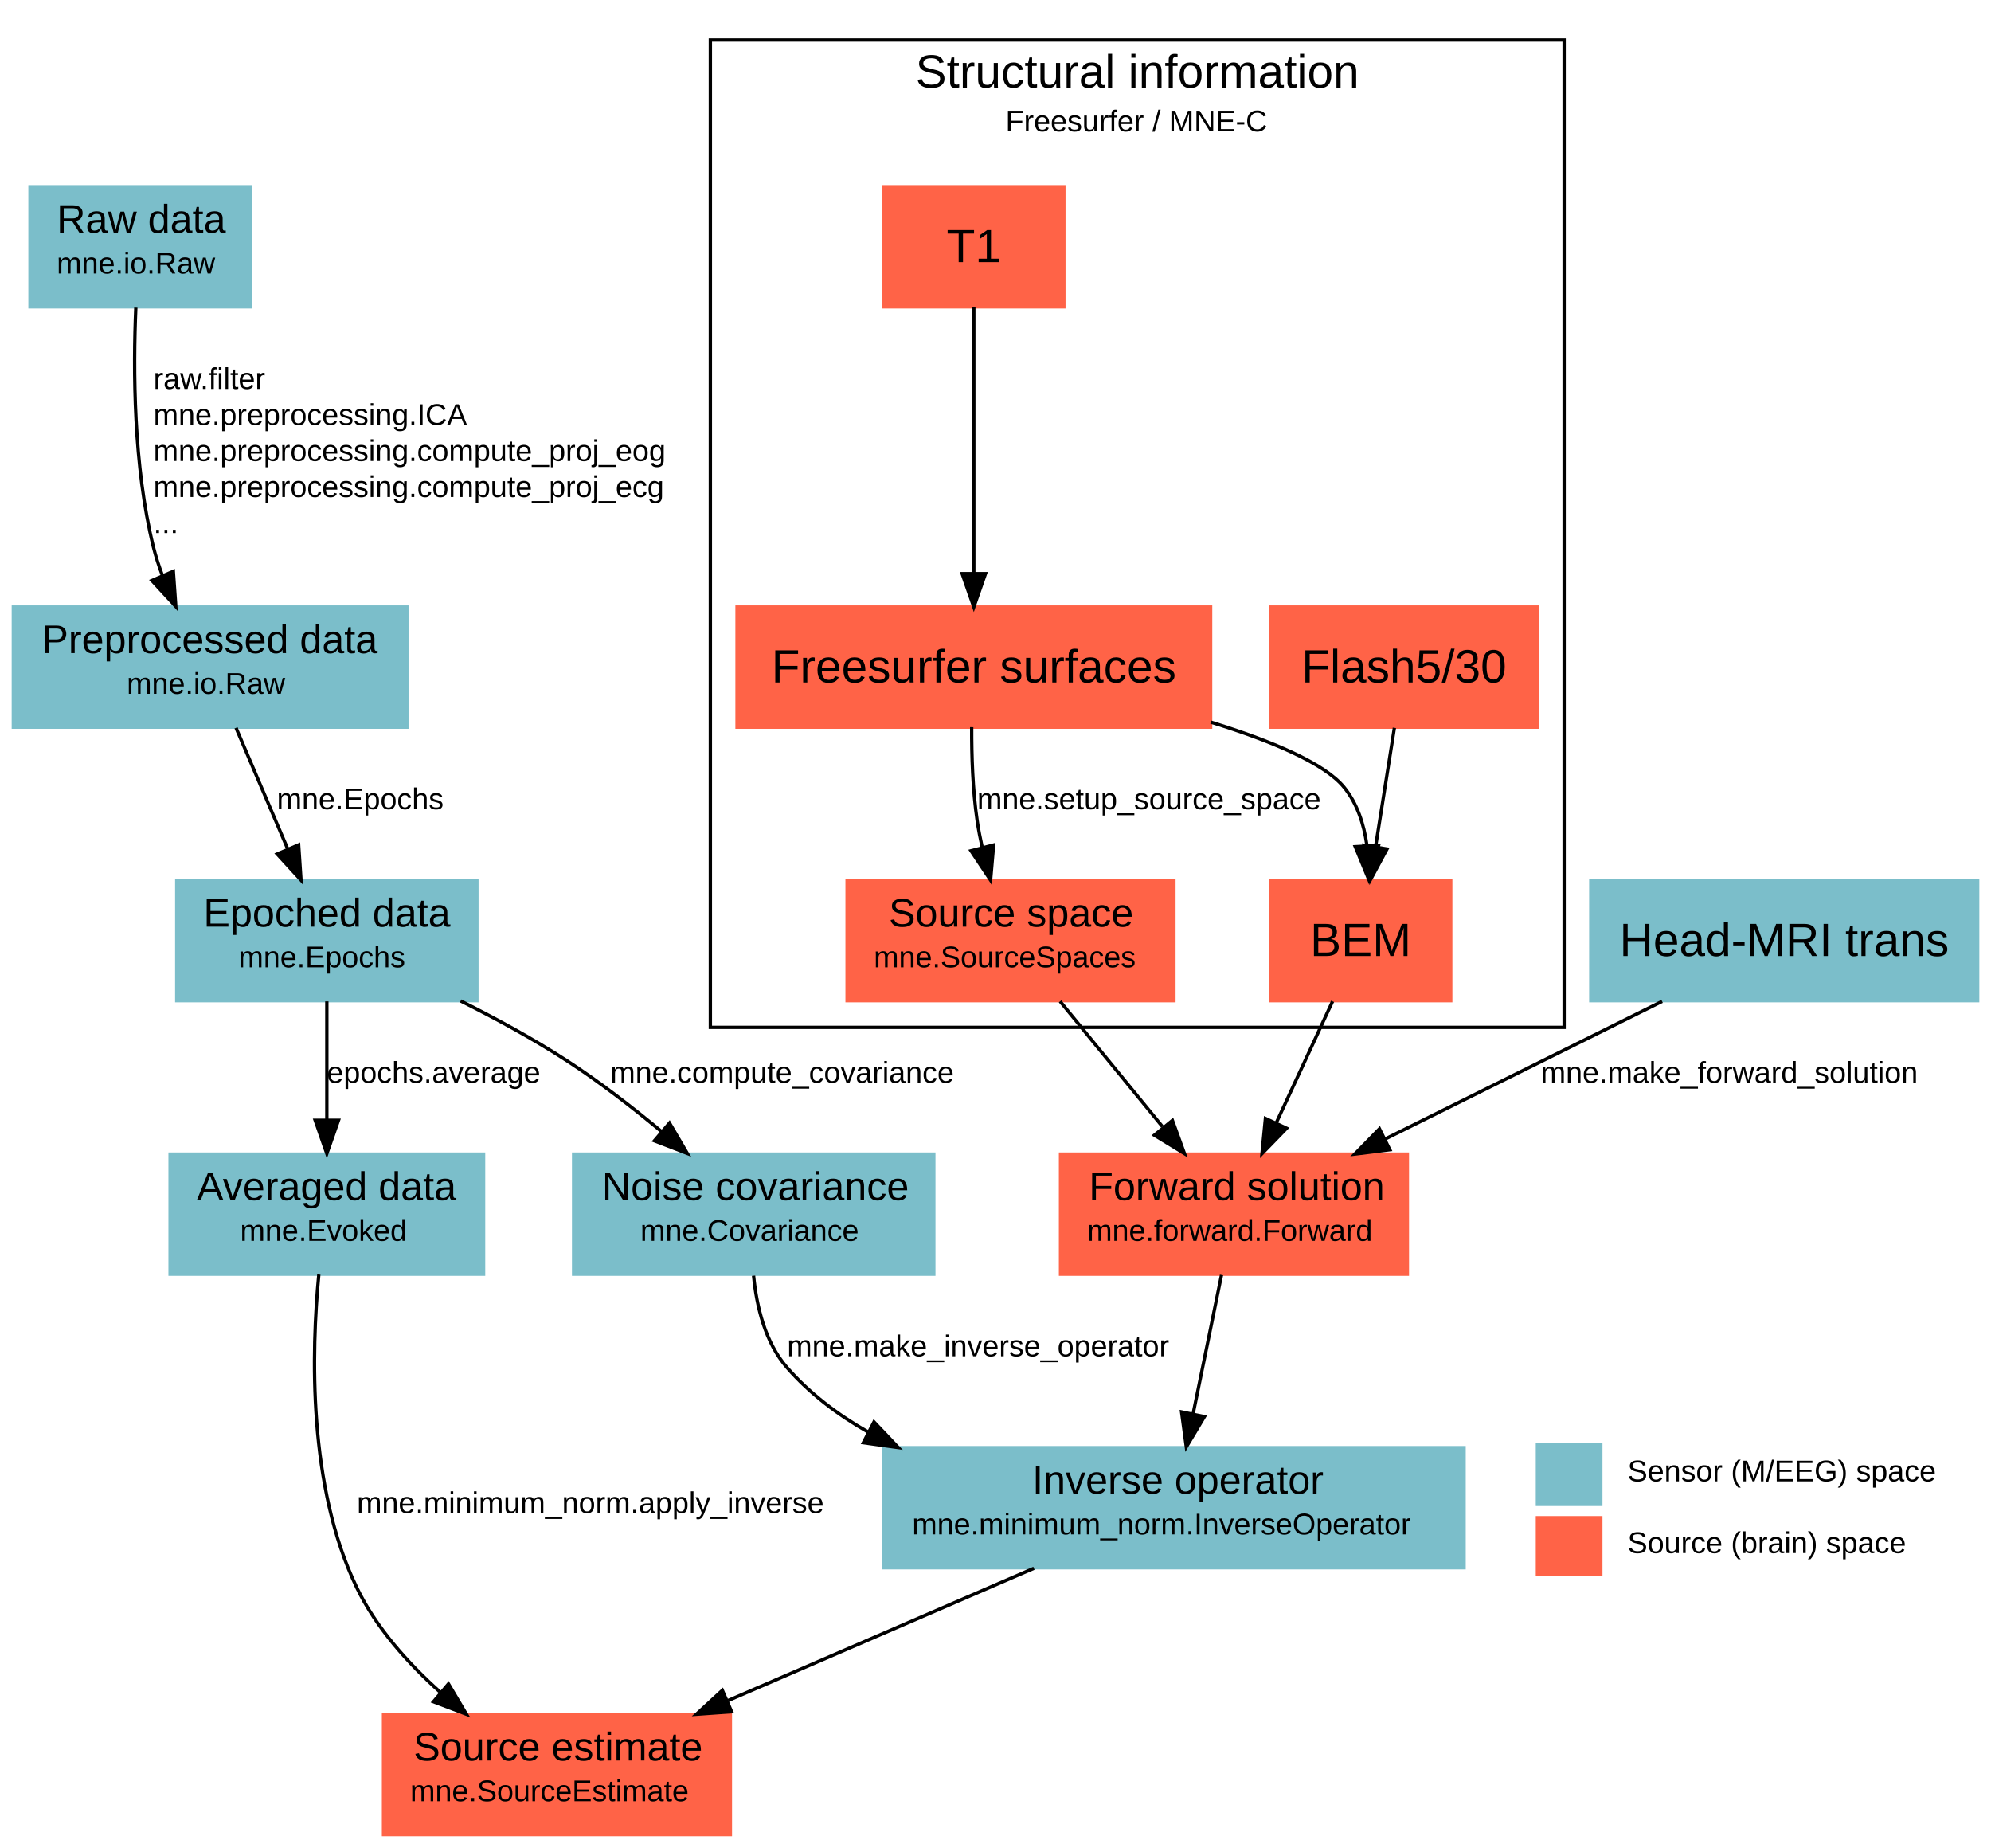
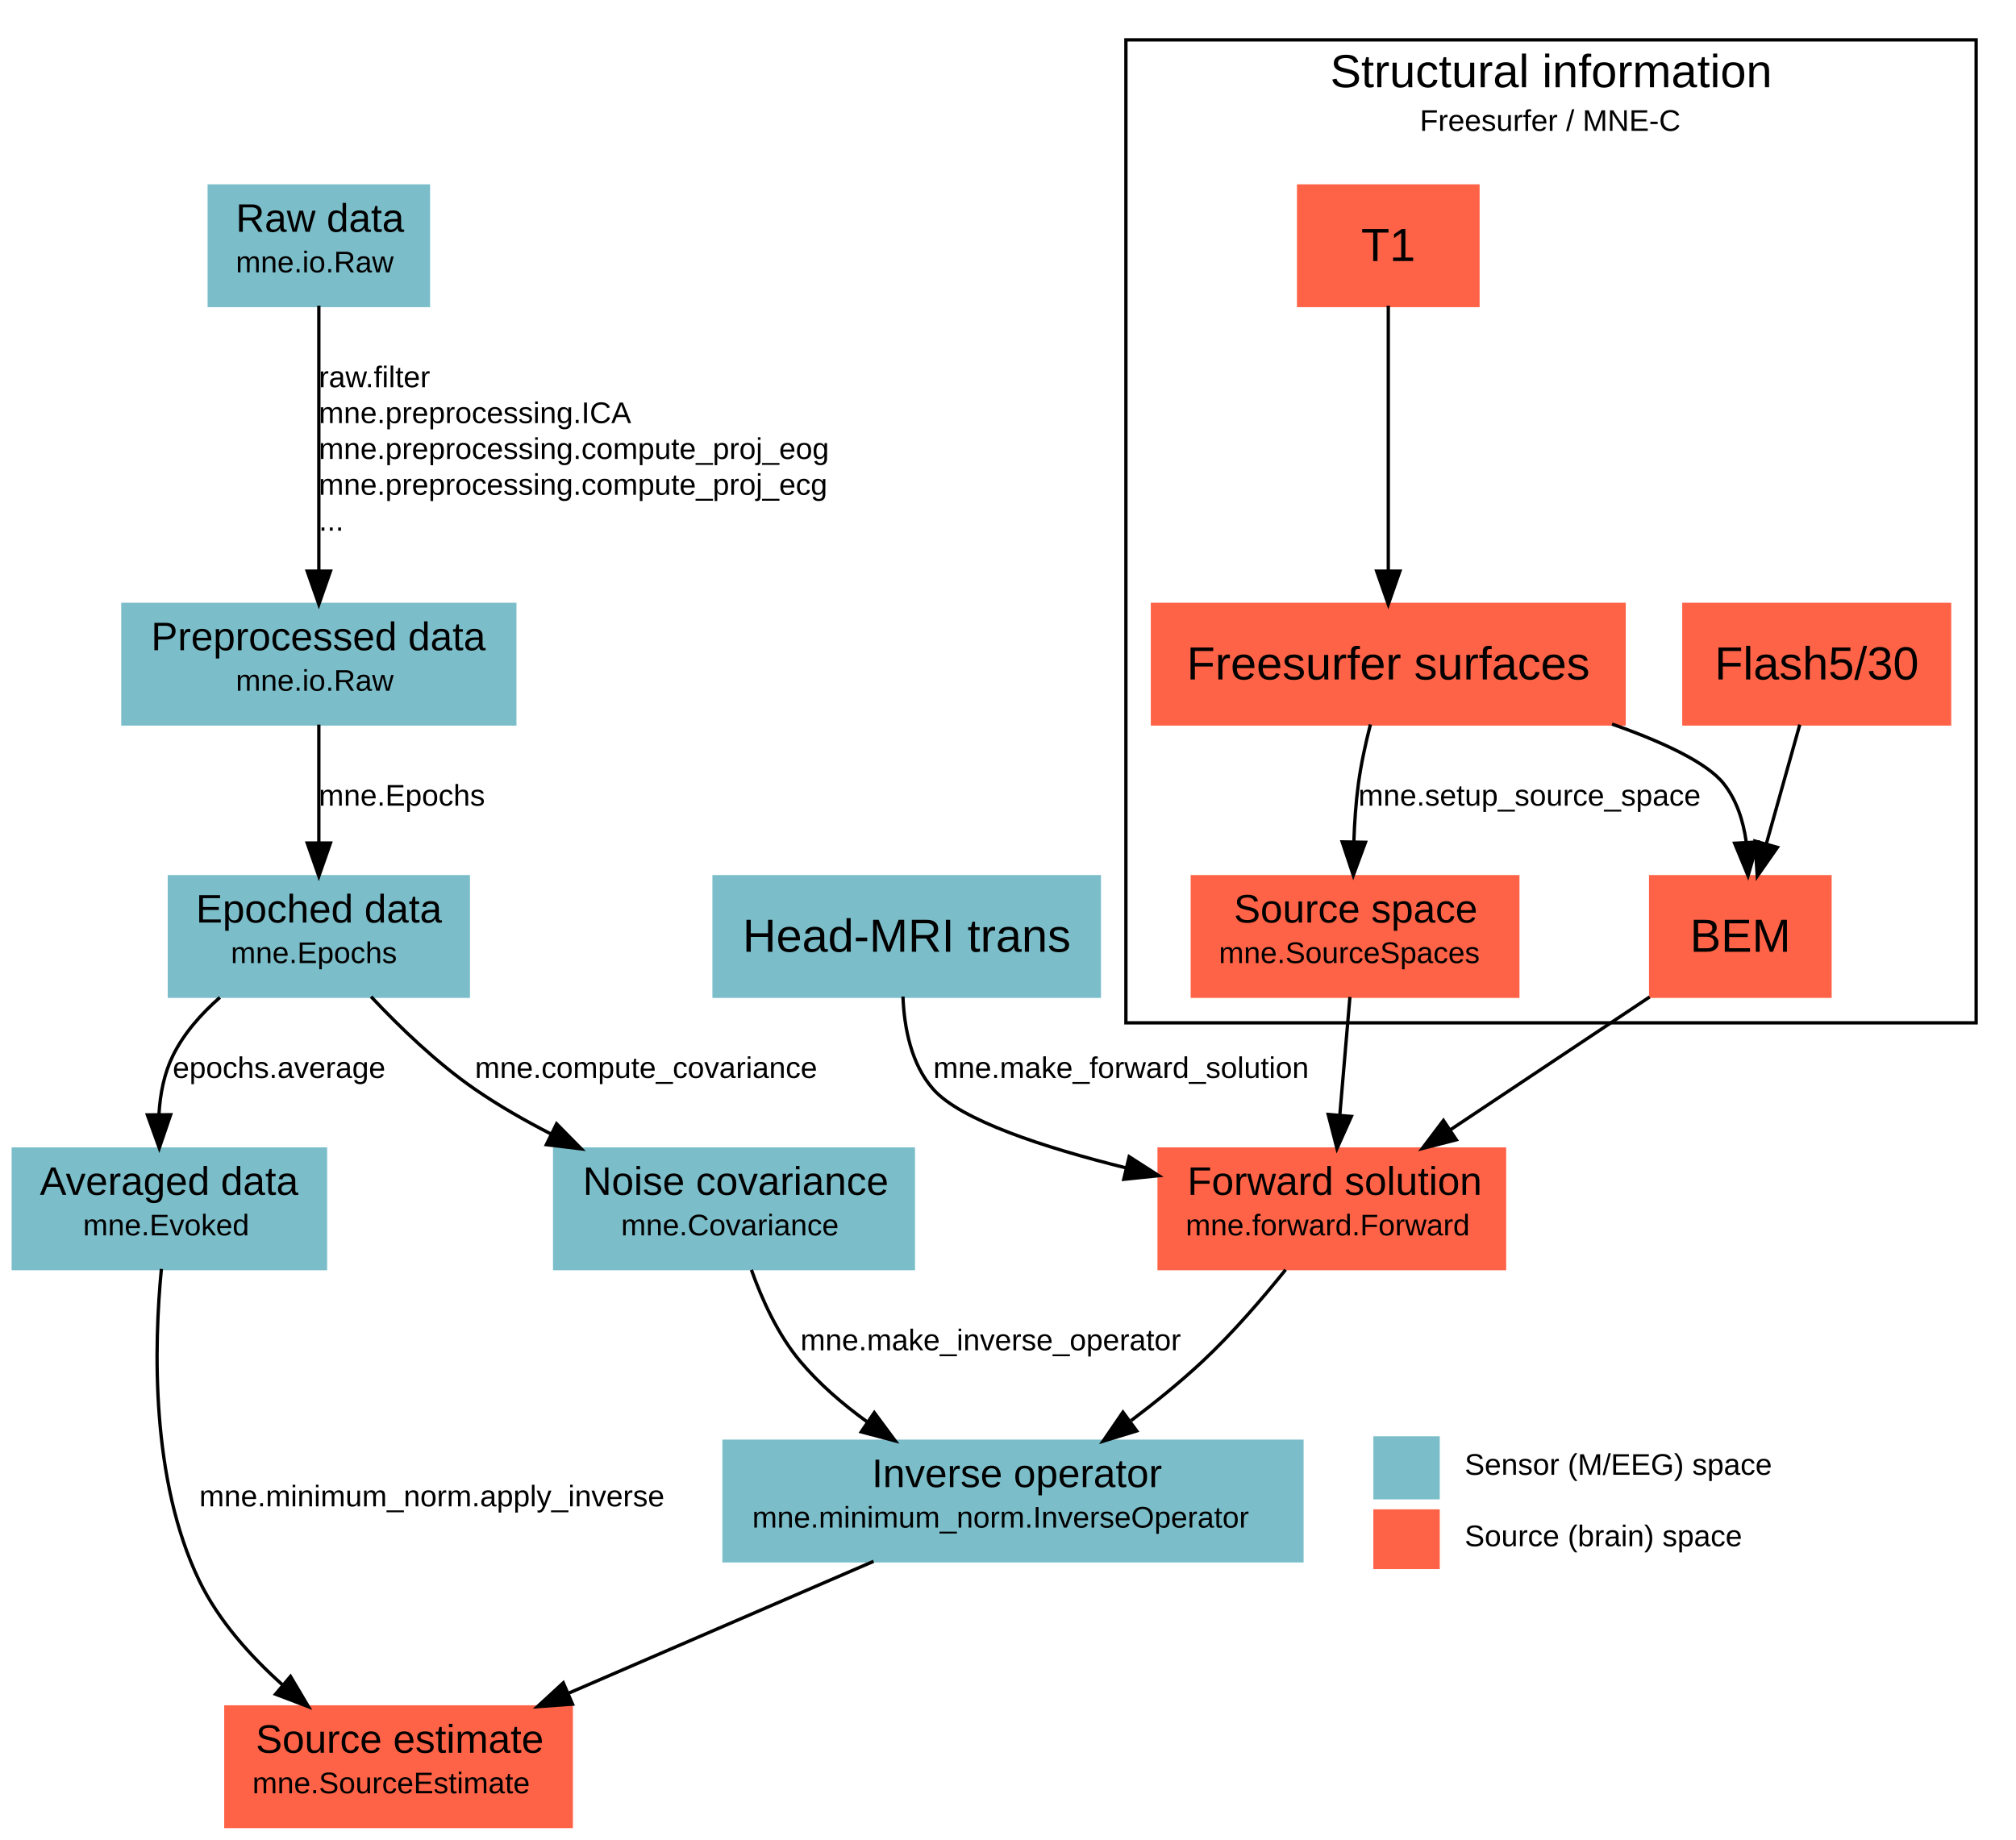
- <svg xmlns="http://www.w3.org/2000/svg" width="597pt" height="554pt" viewBox="0.00 0.00 597.00 554.00">
+ <svg xmlns="http://www.w3.org/2000/svg" width="607pt" height="554pt" viewBox="0.00 0.00 607.00 554.00">
  <g id="graph1" class="graph" transform="scale(1 1) rotate(0) translate(4 550)">
-     <polygon fill="white" stroke="white" points="-4,5 -4,-550 594,-550 594,5 -4,5" />
+     <polygon fill="white" stroke="white" points="-4,5 -4,-550 604,-550 604,5 -4,5" />
    <g id="graph2" class="cluster">
-       <polygon fill="none" stroke="black" points="209,-242 209,-538 465,-538 465,-242 209,-242" />
-       <text text-anchor="start" x="270.5" y="-523.733" font-family="Arial" font-size="14.00">Structural information</text>
-       <text text-anchor="start" x="297.5" y="-510.6" font-family="Arial" font-size="9.00">Freesurfer / MNE-C</text>
+       <polygon fill="none" stroke="black" points="335,-242 335,-538 591,-538 591,-242 335,-242" />
+       <text text-anchor="start" x="396.5" y="-523.733" font-family="Arial" font-size="14.00">Structural information</text>
+       <text text-anchor="start" x="423.5" y="-510.6" font-family="Arial" font-size="9.00">Freesurfer / MNE-C</text>
    </g>
    <g id="node2" class="node">
-       <polygon fill="#ff6347" stroke="#ff6347" points="348,-286 250,-286 250,-250 348,-250 348,-286" />
-       <text text-anchor="start" x="262.5" y="-272.2" font-family="Arial" font-size="12.00">Source space</text>
-       <text text-anchor="start" x="258" y="-260" font-family="Arial" font-size="9.00">mne.SourceSpaces</text>
+       <polygon fill="#ff6347" stroke="#ff6347" points="453,-286 355,-286 355,-250 453,-250 453,-286" />
+       <text text-anchor="start" x="367.5" y="-272.2" font-family="Arial" font-size="12.00">Source space</text>
+       <text text-anchor="start" x="363" y="-260" font-family="Arial" font-size="9.00">mne.SourceSpaces</text>
    </g>
-     <g id="node16" class="node">
-       <polygon fill="#ff6347" stroke="#ff6347" points="418,-204 314,-204 314,-168 418,-168 418,-204" />
-       <text text-anchor="start" x="322.5" y="-190.2" font-family="Arial" font-size="12.00">Forward solution</text>
-       <text text-anchor="start" x="322" y="-178" font-family="Arial" font-size="9.00">mne.forward.Forward</text>
+     <g id="node14" class="node">
+       <polygon fill="#ff6347" stroke="#ff6347" points="449,-204 345,-204 345,-168 449,-168 449,-204" />
+       <text text-anchor="start" x="353.5" y="-190.2" font-family="Arial" font-size="12.00">Forward solution</text>
+       <text text-anchor="start" x="353" y="-178" font-family="Arial" font-size="9.00">mne.forward.Forward</text>
+     </g>
+     <g id="edge12" class="edge">
+       <path fill="none" stroke="black" d="M402.45,-249.8C401.56,-239.4 400.43,-226.12 399.42,-214.38" />
+       <polygon fill="black" stroke="black" points="402.885,-213.817 398.55,-204.15 395.91,-214.411 402.885,-213.817" />
+     </g>
+     <g id="node3" class="node">
+       <polygon fill="#ff6347" stroke="#ff6347" points="547,-286 493,-286 493,-250 547,-250 547,-286" />
+       <text text-anchor="middle" x="520" y="-263.4" font-family="Arial" font-size="14.00">BEM</text>
    </g>
    <g id="edge14" class="edge">
-       <path fill="none" stroke="black" d="M313.87,-249.8C322.89,-238.76 334.55,-224.49 344.56,-212.24" />
-       <polygon fill="black" stroke="black" points="347.553,-214.108 351.17,-204.15 342.132,-209.679 347.553,-214.108" />
+       <path fill="none" stroke="black" d="M492.7,-249.8C475.03,-238.02 451.82,-222.55 432.69,-209.79" />
+       <polygon fill="black" stroke="black" points="434.483,-206.779 424.22,-204.15 430.604,-212.606 434.483,-206.779" />
    </g>
-     <g id="node3" class="node">
-       <polygon fill="#ff6347" stroke="#ff6347" points="431,-286 377,-286 377,-250 431,-250 431,-286" />
-       <text text-anchor="middle" x="404" y="-263.4" font-family="Arial" font-size="14.00">BEM</text>
+     <g id="node4" class="node">
+       <polygon fill="#ff6347" stroke="#ff6347" points="485,-368 343,-368 343,-332 485,-332 485,-368" />
+       <text text-anchor="middle" x="414" y="-345.4" font-family="Arial" font-size="14.00">Freesurfer surfaces</text>
+     </g>
+     <g id="edge3" class="edge">
+       <path fill="none" stroke="black" d="M408.62,-331.84C407.17,-326.18 405.79,-319.87 405,-314 404.24,-308.36 403.83,-302.29 403.63,-296.48" />
+       <polygon fill="black" stroke="black" points="407.129,-296.369 403.46,-286.43 400.13,-296.488 407.129,-296.369" />
+       <text text-anchor="start" x="405" y="-307.4" font-family="Arial" font-size="9.00">mne.setup_source_space</text>
+     </g>
+     <g id="edge5" class="edge">
+       <path fill="none" stroke="black" d="M481.37,-331.96C496.71,-326.55 509.98,-320.36 515,-314 518.89,-309.07 520.87,-302.87 521.75,-296.62" />
+       <polygon fill="black" stroke="black" points="525.264,-296.468 522.32,-286.29 518.274,-296.082 525.264,-296.468" />
+     </g>
+     <g id="node7" class="node">
+       <polygon fill="#ff6347" stroke="#ff6347" points="441,-494 387,-494 387,-458 441,-458 441,-494" />
+       <text text-anchor="middle" x="414" y="-471.4" font-family="Arial" font-size="14.00">T1</text>
+     </g>
+     <g id="edge7" class="edge">
+       <path fill="none" stroke="black" d="M414,-457.95C414,-437.08 414,-402.49 414,-378.1" />
+       <polygon fill="black" stroke="black" points="417.5,-378.02 414,-368.02 410.5,-378.02 417.5,-378.02" />
+     </g>
+     <g id="node9" class="node">
+       <polygon fill="#ff6347" stroke="#ff6347" points="583,-368 503,-368 503,-332 583,-332 583,-368" />
+       <text text-anchor="middle" x="543" y="-345.4" font-family="Arial" font-size="14.00">Flash5/30</text>
+     </g>
+     <g id="edge9" class="edge">
+       <path fill="none" stroke="black" d="M537.9,-331.8C534.95,-321.29 531.18,-307.85 527.86,-296.02" />
+       <polygon fill="black" stroke="black" points="531.162,-294.832 525.09,-286.15 524.422,-296.724 531.162,-294.832" />
+     </g>
+     <g id="node12" class="node">
+       <polygon fill="#7bbeca" stroke="#7bbeca" points="388,-116 214,-116 214,-80 388,-80 388,-116" />
+       <text text-anchor="start" x="258.5" y="-102.2" font-family="Arial" font-size="12.00">Inverse operator</text>
+       <text text-anchor="start" x="222.5" y="-90" font-family="Arial" font-size="9.00">mne.minimum_norm.InverseOperator</text>
+     </g>
+     <g id="node17" class="node">
+       <polygon fill="#ff6347" stroke="#ff6347" points="168,-36 64,-36 64,-1.77636e-14 168,-3.55271e-15 168,-36" />
+       <text text-anchor="start" x="73" y="-22.2" font-family="Arial" font-size="12.00">Source estimate</text>
+       <text text-anchor="start" x="72" y="-10" font-family="Arial" font-size="9.00">mne.SourceEstimate</text>
    </g>
    <g id="edge16" class="edge">
-       <path fill="none" stroke="black" d="M395.57,-249.8C390.6,-239.08 384.21,-225.31 378.65,-213.3" />
-       <polygon fill="black" stroke="black" points="381.79,-211.752 374.41,-204.15 375.439,-214.695 381.79,-211.752" />
-     </g>
-     <g id="node4" class="node">
-       <polygon fill="#ff6347" stroke="#ff6347" points="359,-368 217,-368 217,-332 359,-332 359,-368" />
-       <text text-anchor="middle" x="288" y="-345.4" font-family="Arial" font-size="14.00">Freesurfer surfaces</text>
-     </g>
-     <g id="edge5" class="edge">
-       <path fill="none" stroke="black" d="M287.36,-332C287.32,-323.47 287.65,-313.17 289,-304 289.39,-301.32 289.93,-298.57 290.54,-295.82" />
-       <polygon fill="black" stroke="black" points="293.934,-296.675 293.02,-286.12 287.152,-294.941 293.934,-296.675" />
-       <text text-anchor="start" x="289" y="-307.4" font-family="Arial" font-size="9.00">mne.setup_source_space</text>
-     </g>
-     <g id="edge3" class="edge">
-       <path fill="none" stroke="black" d="M359.06,-333.51C377.13,-327.91 393.12,-321.23 399,-314 402.96,-309.13 404.97,-302.94 405.85,-296.7" />
-       <polygon fill="black" stroke="black" points="409.363,-296.545 406.41,-286.37 402.374,-296.166 409.363,-296.545" />
-     </g>
-     <g id="node7" class="node">
-       <polygon fill="#ff6347" stroke="#ff6347" points="315,-494 261,-494 261,-458 315,-458 315,-494" />
-       <text text-anchor="middle" x="288" y="-471.4" font-family="Arial" font-size="14.00">T1</text>
-     </g>
-     <g id="edge7" class="edge">
-       <path fill="none" stroke="black" d="M288,-457.95C288,-437.08 288,-402.49 288,-378.1" />
-       <polygon fill="black" stroke="black" points="291.5,-378.02 288,-368.02 284.5,-378.02 291.5,-378.02" />
-     </g>
-     <g id="node9" class="node">
-       <polygon fill="#ff6347" stroke="#ff6347" points="457,-368 377,-368 377,-332 457,-332 457,-368" />
-       <text text-anchor="middle" x="417" y="-345.4" font-family="Arial" font-size="14.00">Flash5/30</text>
-     </g>
-     <g id="edge9" class="edge">
-       <path fill="none" stroke="black" d="M414.11,-331.8C412.47,-321.4 410.36,-308.12 408.5,-296.38" />
-       <polygon fill="black" stroke="black" points="411.901,-295.479 406.88,-286.15 404.987,-296.574 411.901,-295.479" />
-     </g>
-     <g id="node12" class="node">
-       <polygon fill="#7bbeca" stroke="#7bbeca" points="435,-116 261,-116 261,-80 435,-80 435,-116" />
-       <text text-anchor="start" x="305.5" y="-102.2" font-family="Arial" font-size="12.00">Inverse operator</text>
-       <text text-anchor="start" x="269.5" y="-90" font-family="Arial" font-size="9.00">mne.minimum_norm.InverseOperator</text>
-     </g>
-     <g id="node14" class="node">
-       <polygon fill="#ff6347" stroke="#ff6347" points="215,-36 111,-36 111,-1.77636e-14 215,-3.55271e-15 215,-36" />
-       <text text-anchor="start" x="120" y="-22.2" font-family="Arial" font-size="12.00">Source estimate</text>
-       <text text-anchor="start" x="119" y="-10" font-family="Arial" font-size="9.00">mne.SourceEstimate</text>
-     </g>
-     <g id="edge12" class="edge">
-       <path fill="none" stroke="black" d="M306.02,-79.847C278.82,-68.084 243.21,-52.685 214.33,-40.196" />
-       <polygon fill="black" stroke="black" points="215.378,-36.836 204.81,-36.081 212.6,-43.261 215.378,-36.836" />
+       <path fill="none" stroke="black" d="M259.02,-79.847C231.82,-68.084 196.21,-52.685 167.33,-40.196" />
+       <polygon fill="black" stroke="black" points="168.378,-36.836 157.81,-36.081 165.6,-43.261 168.378,-36.836" />
    </g>
    <g id="node13" class="node">
-       <polygon fill="#7bbeca" stroke="#7bbeca" points="457,-99 457,-117 476,-117 476,-99 457,-99" />
-       <text text-anchor="start" x="461.5" y="-105.9" font-family="Arial" font-size="9.00">    </text>
-       <text text-anchor="start" x="484" y="-105.9" font-family="Arial" font-size="9.00">Sensor (M/EEG) space</text>
-       <polygon fill="#ff6347" stroke="#ff6347" points="457,-78 457,-95 476,-95 476,-78 457,-78" />
-       <text text-anchor="start" x="461.5" y="-84.4" font-family="Arial" font-size="9.00">    </text>
-       <text text-anchor="start" x="484" y="-84.4" font-family="Arial" font-size="9.00">Source (brain) space</text>
+       <polygon fill="#7bbeca" stroke="#7bbeca" points="410,-99 410,-117 429,-117 429,-99 410,-99" />
+       <text text-anchor="start" x="414.5" y="-105.9" font-family="Arial" font-size="9.00">    </text>
+       <text text-anchor="start" x="437" y="-105.9" font-family="Arial" font-size="9.00">Sensor (M/EEG) space</text>
+       <polygon fill="#ff6347" stroke="#ff6347" points="410,-78 410,-95 429,-95 429,-78 410,-78" />
+       <text text-anchor="start" x="414.5" y="-84.4" font-family="Arial" font-size="9.00">    </text>
+       <text text-anchor="start" x="437" y="-84.4" font-family="Arial" font-size="9.00">Source (brain) space</text>
    </g>
    <g id="edge24" class="edge">
-       <path fill="none" stroke="black" d="M362.27,-167.77C359.81,-155.73 356.53,-139.72 353.74,-126.08" />
-       <polygon fill="black" stroke="black" points="357.154,-125.305 351.72,-116.21 350.296,-126.709 357.154,-125.305" />
+       <path fill="none" stroke="black" d="M383.09,-167.66C376.02,-158.87 367.03,-148.43 358,-140 351.41,-133.85 343.93,-127.78 336.59,-122.24" />
+       <polygon fill="black" stroke="black" points="338.252,-119.118 328.12,-116.02 334.108,-124.76 338.252,-119.118" />
    </g>
    <g id="node19" class="node">
-       <polygon fill="#7bbeca" stroke="#7bbeca" points="118,-368 4.26326e-14,-368 0,-332 118,-332 118,-368" />
-       <text text-anchor="start" x="8.5" y="-354.2" font-family="Arial" font-size="12.00">Preprocessed data</text>
-       <text text-anchor="start" x="34" y="-342" font-family="Arial" font-size="9.00">mne.io.Raw</text>
+       <polygon fill="#7bbeca" stroke="#7bbeca" points="151,-368 33,-368 33,-332 151,-332 151,-368" />
+       <text text-anchor="start" x="41.5" y="-354.2" font-family="Arial" font-size="12.00">Preprocessed data</text>
+       <text text-anchor="start" x="67" y="-342" font-family="Arial" font-size="9.00">mne.io.Raw</text>
    </g>
    <g id="node20" class="node">
-       <polygon fill="#7bbeca" stroke="#7bbeca" points="139,-286 49,-286 49,-250 139,-250 139,-286" />
-       <text text-anchor="start" x="57" y="-272.2" font-family="Arial" font-size="12.00">Epoched data</text>
-       <text text-anchor="start" x="67.5" y="-260" font-family="Arial" font-size="9.00">mne.Epochs</text>
+       <polygon fill="#7bbeca" stroke="#7bbeca" points="137,-286 47,-286 47,-250 137,-250 137,-286" />
+       <text text-anchor="start" x="55" y="-272.2" font-family="Arial" font-size="12.00">Epoched data</text>
+       <text text-anchor="start" x="65.5" y="-260" font-family="Arial" font-size="9.00">mne.Epochs</text>
    </g>
    <g id="edge18" class="edge">
-       <path fill="none" stroke="black" d="M66.768,-331.8C71.299,-321.19 77.107,-307.58 82.194,-295.66" />
-       <polygon fill="black" stroke="black" points="85.546,-296.721 86.254,-286.15 79.109,-293.973 85.546,-296.721" />
-       <text text-anchor="start" x="79" y="-307.4" font-family="Arial" font-size="9.00">mne.Epochs</text>
+       <path fill="none" stroke="black" d="M92,-331.8C92,-321.4 92,-308.12 92,-296.38" />
+       <polygon fill="black" stroke="black" points="95.5,-296.15 92,-286.15 88.5,-296.15 95.5,-296.15" />
+       <text text-anchor="start" x="92" y="-307.4" font-family="Arial" font-size="9.00">mne.Epochs</text>
    </g>
    <g id="node22" class="node">
-       <polygon fill="#7bbeca" stroke="#7bbeca" points="141,-204 47,-204 47,-168 141,-168 141,-204" />
-       <text text-anchor="start" x="55" y="-190.2" font-family="Arial" font-size="12.00">Averaged data</text>
-       <text text-anchor="start" x="68" y="-178" font-family="Arial" font-size="9.00">mne.Evoked</text>
+       <polygon fill="#7bbeca" stroke="#7bbeca" points="94,-204 4.9738e-14,-204 0,-168 94,-168 94,-204" />
+       <text text-anchor="start" x="8" y="-190.2" font-family="Arial" font-size="12.00">Averaged data</text>
+       <text text-anchor="start" x="21" y="-178" font-family="Arial" font-size="9.00">mne.Evoked</text>
    </g>
    <g id="edge20" class="edge">
-       <path fill="none" stroke="black" d="M94,-249.8C94,-239.4 94,-226.12 94,-214.38" />
-       <polygon fill="black" stroke="black" points="97.5,-214.15 94,-204.15 90.5,-214.15 97.5,-214.15" />
-       <text text-anchor="start" x="94" y="-225.4" font-family="Arial" font-size="9.00">epochs.average</text>
+       <path fill="none" stroke="black" d="M62.204,-249.64C56.498,-244.66 51.286,-238.74 48,-232 45.42,-226.7 44.243,-220.64 43.875,-214.69" />
+       <polygon fill="black" stroke="black" points="47.378,-214.328 43.959,-204.3 40.378,-214.271 47.378,-214.328" />
+       <text text-anchor="start" x="48" y="-225.4" font-family="Arial" font-size="9.00">epochs.average</text>
    </g>
    <g id="node24" class="node">
-       <polygon fill="#7bbeca" stroke="#7bbeca" points="276,-204 168,-204 168,-168 276,-168 276,-204" />
-       <text text-anchor="start" x="176.5" y="-190.2" font-family="Arial" font-size="12.00">Noise covariance</text>
-       <text text-anchor="start" x="188" y="-178" font-family="Arial" font-size="9.00">mne.Covariance</text>
+       <polygon fill="#7bbeca" stroke="#7bbeca" points="271,-204 163,-204 163,-168 271,-168 271,-204" />
+       <text text-anchor="start" x="171.5" y="-190.2" font-family="Arial" font-size="12.00">Noise covariance</text>
+       <text text-anchor="start" x="183" y="-178" font-family="Arial" font-size="9.00">mne.Covariance</text>
    </g>
    <g id="edge22" class="edge">
-       <path fill="none" stroke="black" d="M134.12,-249.93C144.75,-244.61 156.04,-238.47 166,-232 175.7,-225.71 185.65,-218.01 194.42,-210.72" />
-       <polygon fill="black" stroke="black" points="196.749,-213.334 202.1,-204.19 192.214,-208.001 196.749,-213.334" />
-       <text text-anchor="start" x="179" y="-225.4" font-family="Arial" font-size="9.00">mne.compute_covariance</text>
+       <path fill="none" stroke="black" d="M107.72,-249.88C116.32,-240.72 127.53,-229.91 139,-222 146.14,-217.08 154.05,-212.54 162.03,-208.46" />
+       <polygon fill="black" stroke="black" points="163.583,-211.596 171.02,-204.05 160.501,-205.312 163.583,-211.596" />
+       <text text-anchor="start" x="139" y="-225.4" font-family="Arial" font-size="9.00">mne.compute_covariance</text>
    </g>
    <g id="edge26" class="edge">
-       <path fill="none" stroke="black" d="M91.595,-167.9C89.371,-144.85 88.32,-104.39 103,-74 108.77,-62.054 118.28,-51.39 128.05,-42.655" />
-       <polygon fill="black" stroke="black" points="130.471,-45.192 135.87,-36.076 125.965,-39.836 130.471,-45.192" />
-       <text text-anchor="start" x="103" y="-96.4" font-family="Arial" font-size="9.00">mne.minimum_norm.apply_inverse</text>
+       <path fill="none" stroke="black" d="M44.595,-167.9C42.371,-144.85 41.32,-104.39 56,-74 61.771,-62.054 71.281,-51.39 81.047,-42.655" />
+       <polygon fill="black" stroke="black" points="83.468,-45.192 88.867,-36.076 78.962,-39.836 83.468,-45.192" />
+       <text text-anchor="start" x="56" y="-96.4" font-family="Arial" font-size="9.00">mne.minimum_norm.apply_inverse</text>
    </g>
    <g id="edge30" class="edge">
-       <path fill="none" stroke="black" d="M221.96,-167.55C222.86,-158.3 225.44,-147.5 232,-140 238.84,-132.18 247.25,-125.82 256.39,-120.64" />
-       <polygon fill="black" stroke="black" points="258.066,-123.714 265.36,-116.03 254.866,-117.488 258.066,-123.714" />
-       <text text-anchor="start" x="232" y="-143.4" font-family="Arial" font-size="9.00">mne.make_inverse_operator</text>
+       <path fill="none" stroke="black" d="M222.24,-167.61C225.45,-158.6 230.27,-147.99 237,-140 242.66,-133.28 249.67,-127.23 256.95,-121.95" />
+       <polygon fill="black" stroke="black" points="259.243,-124.623 265.55,-116.11 255.311,-118.832 259.243,-124.623" />
+       <text text-anchor="start" x="237" y="-143.4" font-family="Arial" font-size="9.00">mne.make_inverse_operator</text>
    </g>
    <g id="node28" class="node">
-       <polygon fill="#7bbeca" stroke="#7bbeca" points="71,-494 5,-494 5,-458 71,-458 71,-494" />
-       <text text-anchor="start" x="13" y="-480.2" font-family="Arial" font-size="12.00">Raw data</text>
-       <text text-anchor="start" x="13" y="-468" font-family="Arial" font-size="9.00">mne.io.Raw</text>
+       <polygon fill="#7bbeca" stroke="#7bbeca" points="125,-494 59,-494 59,-458 125,-458 125,-494" />
+       <text text-anchor="start" x="67" y="-480.2" font-family="Arial" font-size="12.00">Raw data</text>
+       <text text-anchor="start" x="67" y="-468" font-family="Arial" font-size="9.00">mne.io.Raw</text>
    </g>
    <g id="edge28" class="edge">
-       <path fill="none" stroke="black" d="M36.727,-457.77C35.925,-439.37 35.984,-410.29 42,-386 42.701,-383.17 43.633,-380.29 44.7,-377.47" />
-       <polygon fill="black" stroke="black" points="47.969,-378.729 48.713,-368.16 41.541,-375.958 47.969,-378.729" />
-       <text text-anchor="start" x="42" y="-433.4" font-family="Arial" font-size="9.00">raw.filter</text>
-       <text text-anchor="start" x="42" y="-422.6" font-family="Arial" font-size="9.00">mne.preprocessing.ICA</text>
-       <text text-anchor="start" x="42" y="-411.8" font-family="Arial" font-size="9.00">mne.preprocessing.compute_proj_eog</text>
-       <text text-anchor="start" x="42" y="-401" font-family="Arial" font-size="9.00">mne.preprocessing.compute_proj_ecg</text>
-       <text text-anchor="start" x="42" y="-390.2" font-family="Arial" font-size="9.00">...</text>
+       <path fill="none" stroke="black" d="M92,-457.95C92,-437.08 92,-402.49 92,-378.1" />
+       <polygon fill="black" stroke="black" points="95.5,-378.02 92,-368.02 88.5,-378.02 95.5,-378.02" />
+       <text text-anchor="start" x="92" y="-433.4" font-family="Arial" font-size="9.00">raw.filter</text>
+       <text text-anchor="start" x="92" y="-422.6" font-family="Arial" font-size="9.00">mne.preprocessing.ICA</text>
+       <text text-anchor="start" x="92" y="-411.8" font-family="Arial" font-size="9.00">mne.preprocessing.compute_proj_eog</text>
+       <text text-anchor="start" x="92" y="-401" font-family="Arial" font-size="9.00">mne.preprocessing.compute_proj_ecg</text>
+       <text text-anchor="start" x="92" y="-390.2" font-family="Arial" font-size="9.00">...</text>
    </g>
    <g id="node31" class="node">
-       <polygon fill="#7bbeca" stroke="#7bbeca" points="589,-286 473,-286 473,-250 589,-250 589,-286" />
-       <text text-anchor="middle" x="531" y="-263.4" font-family="Arial" font-size="14.00">Head-MRI trans</text>
+       <polygon fill="#7bbeca" stroke="#7bbeca" points="327,-286 211,-286 211,-250 327,-250 327,-286" />
+       <text text-anchor="middle" x="269" y="-263.4" font-family="Arial" font-size="14.00">Head-MRI trans</text>
    </g>
    <g id="edge32" class="edge">
-       <path fill="none" stroke="black" d="M494.38,-249.8C469.84,-237.6 437.35,-221.46 411.2,-208.46" />
-       <polygon fill="black" stroke="black" points="412.744,-205.319 402.23,-204.01 409.633,-211.59 412.744,-205.319" />
-       <text text-anchor="start" x="458" y="-225.4" font-family="Arial" font-size="9.00">mne.make_forward_solution</text>
+       <path fill="none" stroke="black" d="M267.87,-249.92C268.24,-240.55 270.33,-229.52 277,-222 285.25,-212.7 310.07,-204.53 335,-198.33" />
+       <polygon fill="black" stroke="black" points="335.984,-201.694 344.9,-195.97 334.361,-194.884 335.984,-201.694" />
+       <text text-anchor="start" x="277" y="-225.4" font-family="Arial" font-size="9.00">mne.make_forward_solution</text>
    </g>
  </g>
</svg>
